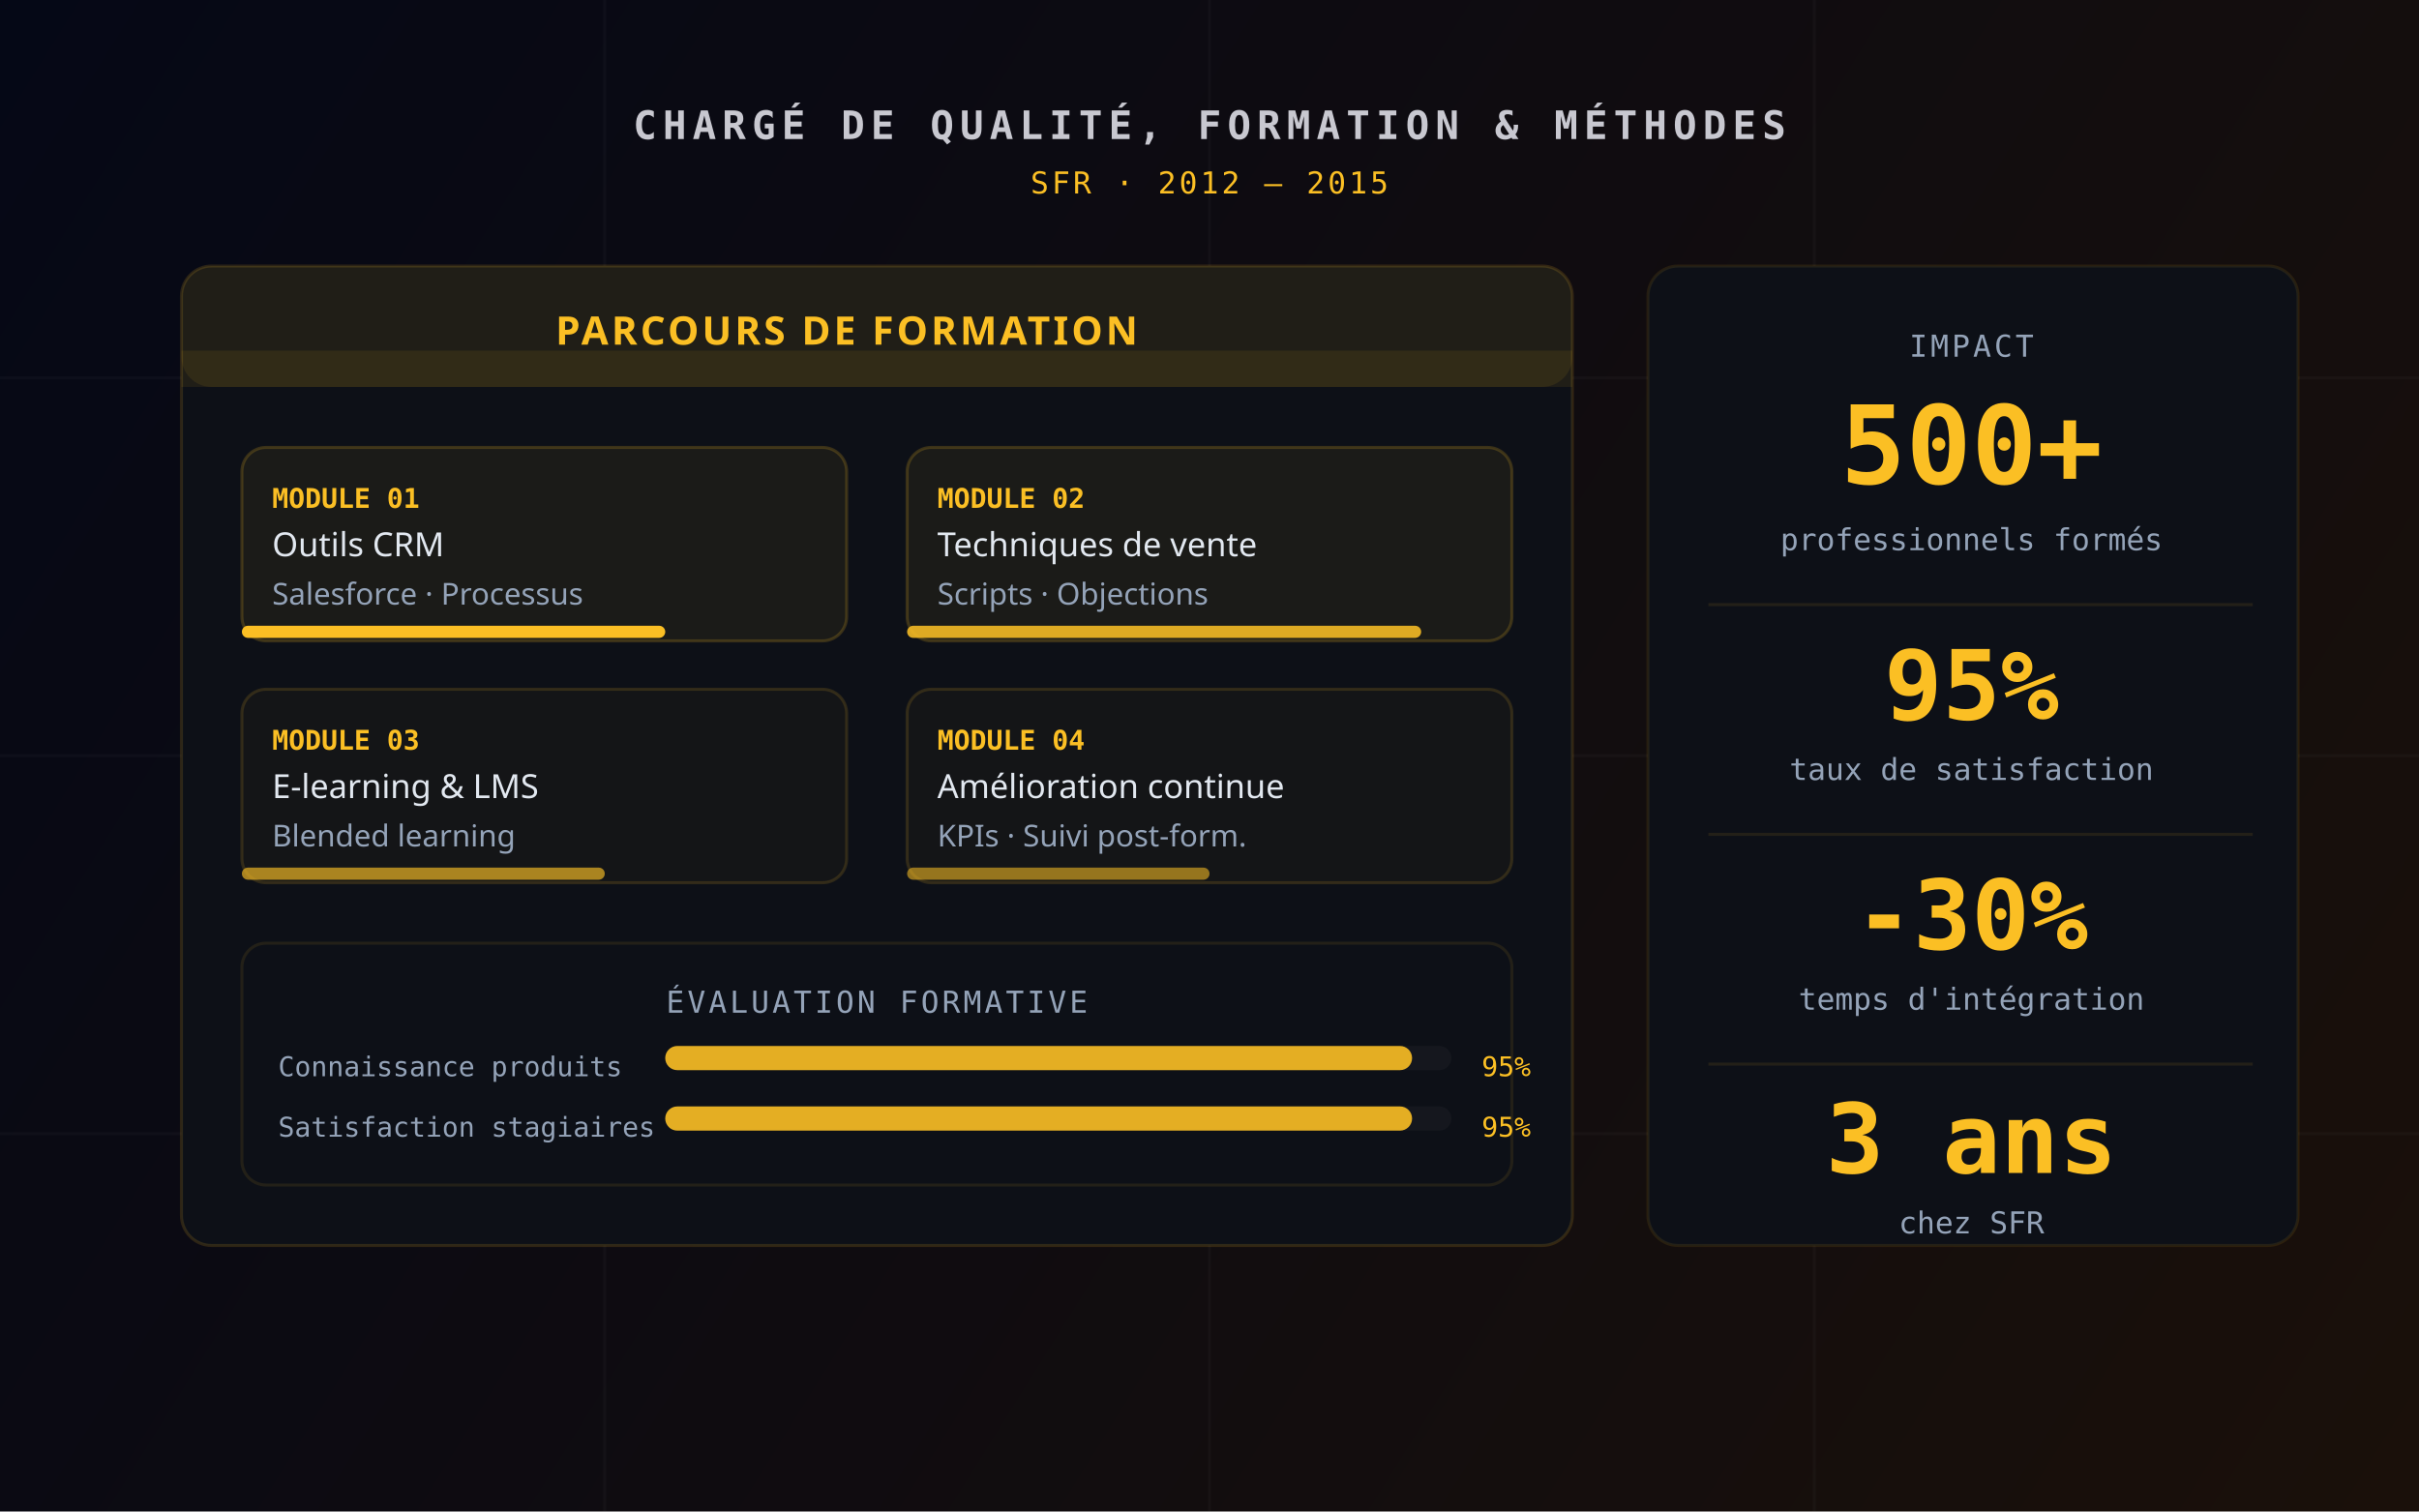
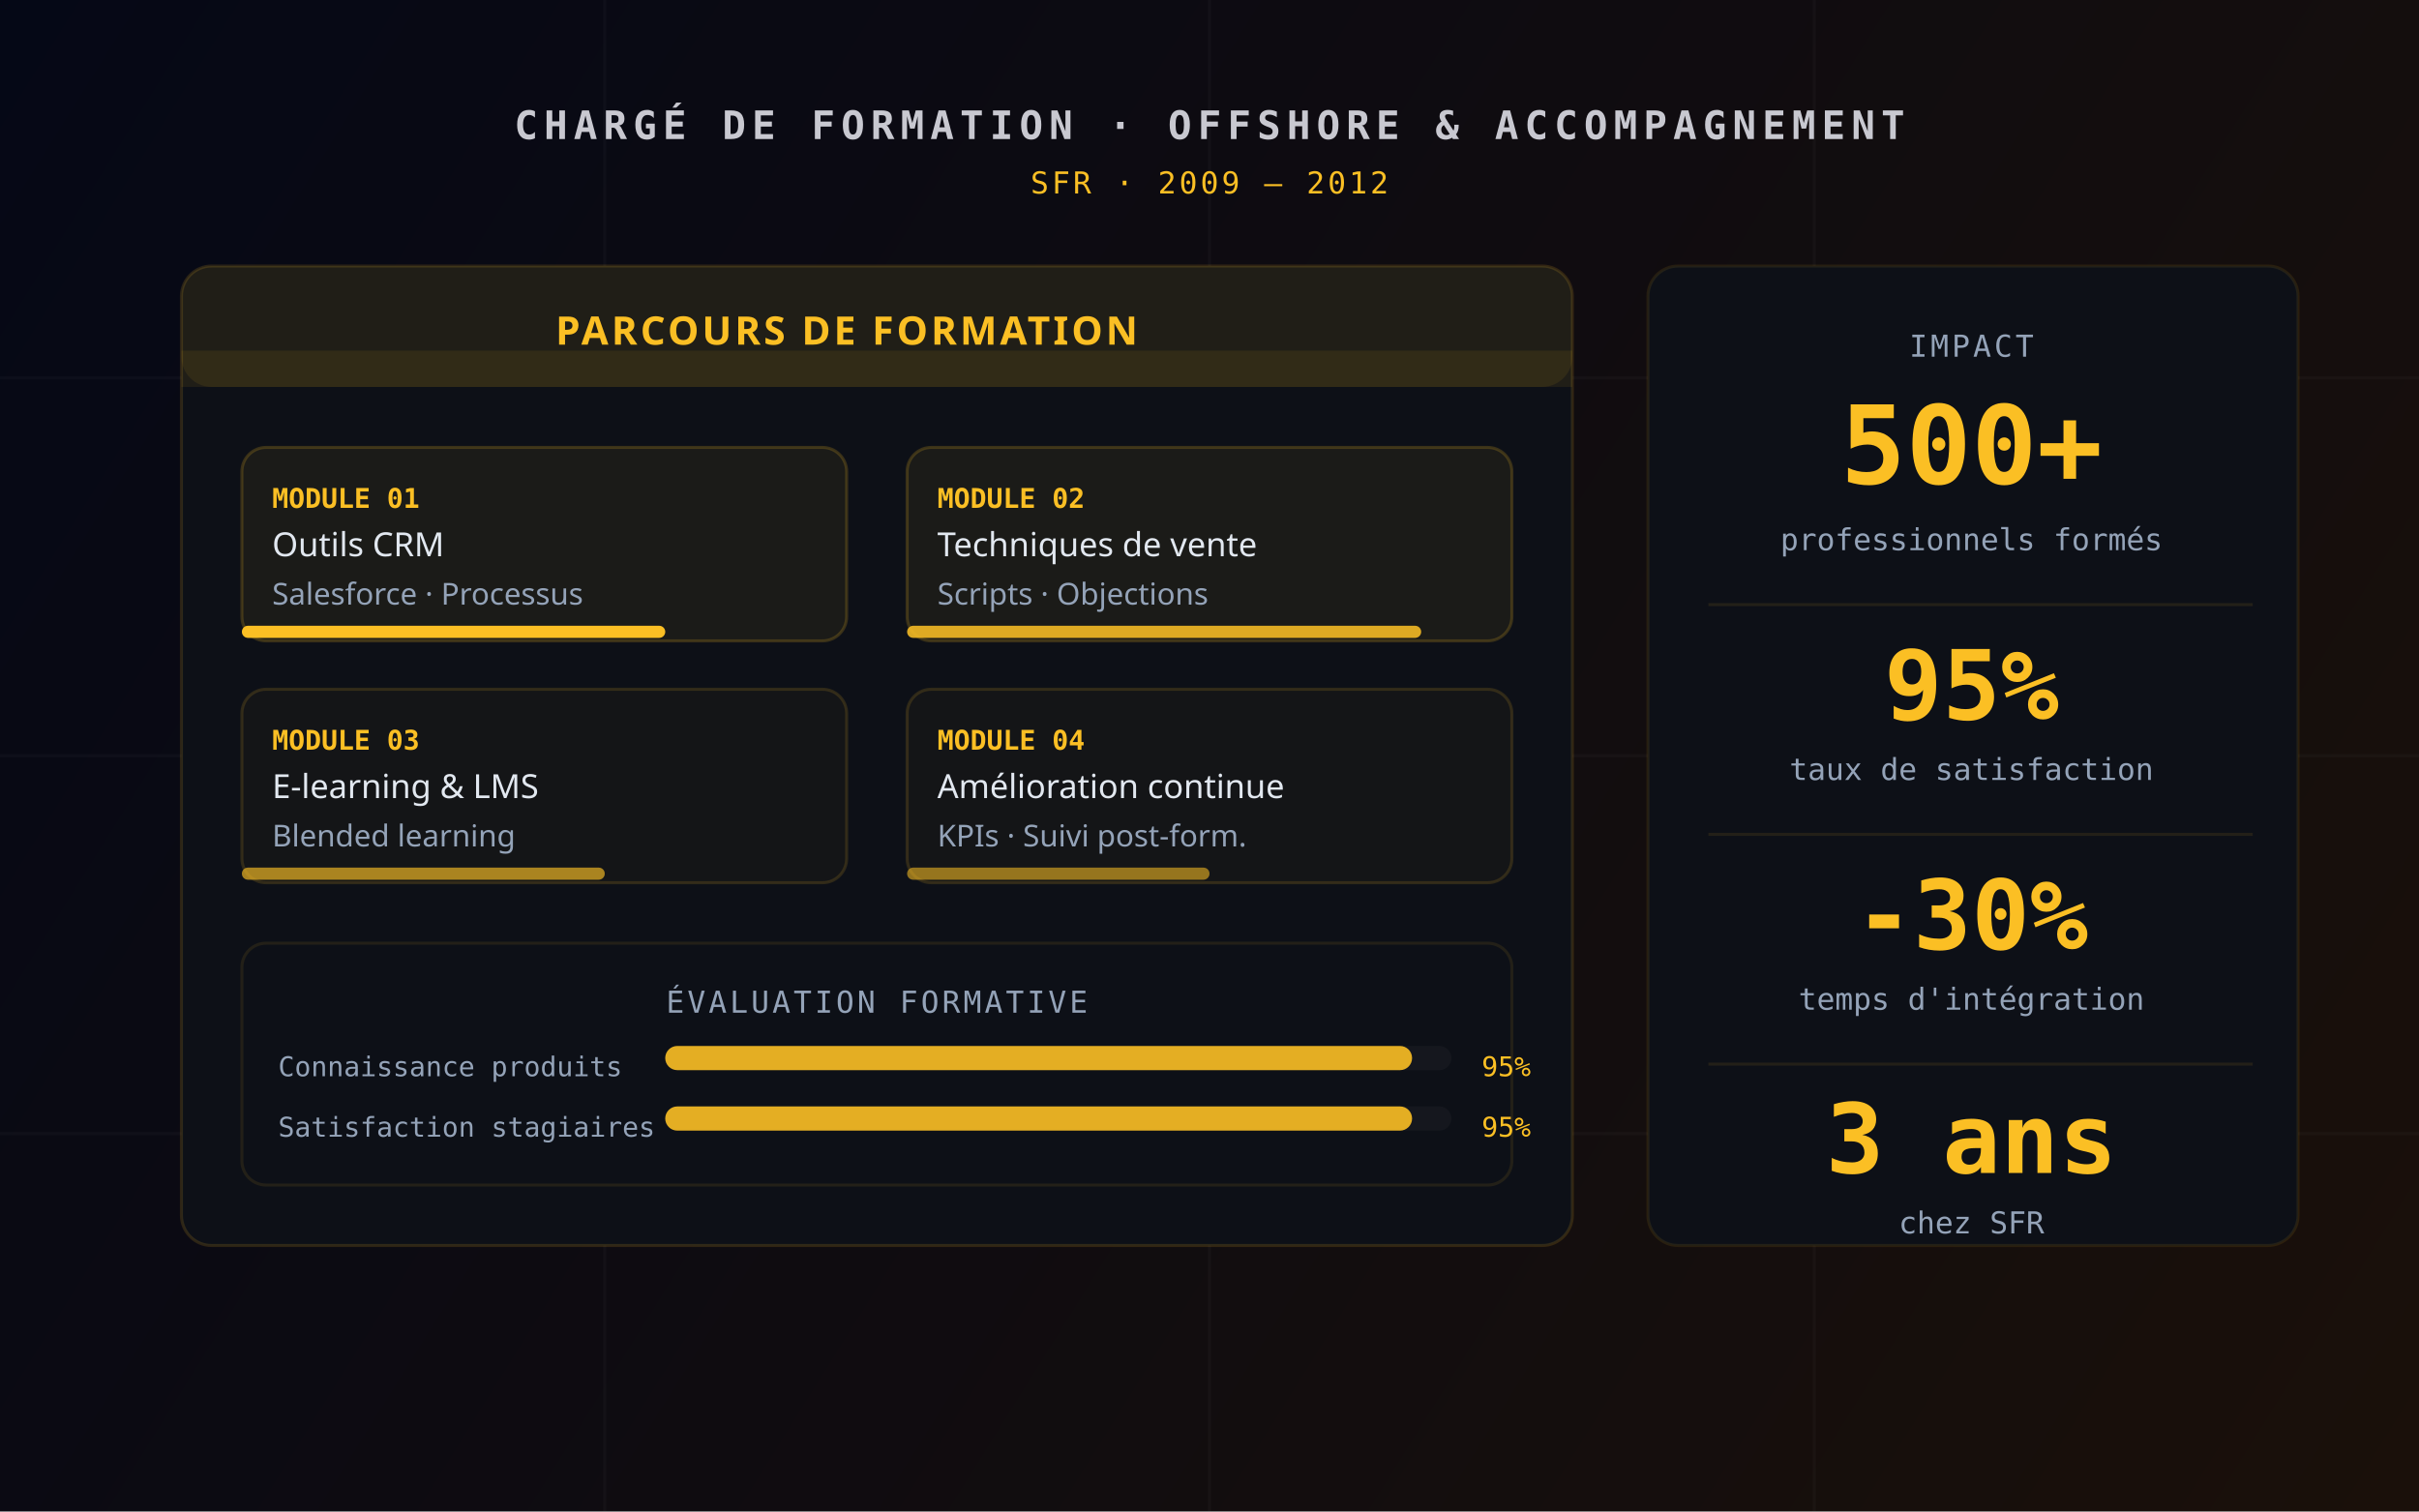
<svg xmlns="http://www.w3.org/2000/svg" width="800" height="500" viewBox="0 0 800 500" fill="none">
  <defs>
    <linearGradient id="bg3" x1="0" y1="0" x2="800" y2="500" gradientUnits="userSpaceOnUse">
      <stop offset="0%" stop-color="#050816" />
      <stop offset="100%" stop-color="#1a100a" />
    </linearGradient>
  </defs>
  <rect width="800" height="500" fill="url(#bg3)" />
  <g stroke="#ffffff06" stroke-width="1">
    <line x1="0" y1="125" x2="800" y2="125" />
    <line x1="0" y1="250" x2="800" y2="250" />
    <line x1="0" y1="375" x2="800" y2="375" />
    <line x1="200" y1="0" x2="200" y2="500" />
    <line x1="400" y1="0" x2="400" y2="500" />
    <line x1="600" y1="0" x2="600" y2="500" />
  </g>
  <rect x="60" y="88" width="460" height="324" rx="10" fill="#0d1017" stroke="#fbbf2425" stroke-width="1" />
  <rect x="60" y="88" width="460" height="40" rx="10" fill="#fbbf2415" />
  <rect x="60" y="116" width="460" height="12" fill="#fbbf2415" />
  <text x="280" y="114" font-family="sans-serif" font-size="13" fill="#fbbf24" text-anchor="middle" font-weight="700" letter-spacing="1">PARCOURS DE FORMATION</text>
  <rect x="80" y="148" width="200" height="64" rx="8" fill="#fbbf2410" stroke="#fbbf2430" stroke-width="1" />
  <text x="90" y="168" font-family="monospace" font-size="9" fill="#fbbf24" font-weight="700">MODULE 01</text>
  <text x="90" y="184" font-family="sans-serif" font-size="11" fill="#e2e8f0">Outils CRM</text>
  <text x="90" y="200" font-family="sans-serif" font-size="10" fill="#94a3b8">Salesforce · Processus</text>
  <rect x="80" y="207" width="140" height="4" rx="2" fill="#fbbf2420" />
  <rect x="80" y="207" width="140" height="4" rx="2" fill="#fbbf24" />
  <rect x="300" y="148" width="200" height="64" rx="8" fill="#fbbf2410" stroke="#fbbf2430" stroke-width="1" />
  <text x="310" y="168" font-family="monospace" font-size="9" fill="#fbbf24" font-weight="700">MODULE 02</text>
  <text x="310" y="184" font-family="sans-serif" font-size="11" fill="#e2e8f0">Techniques de vente</text>
  <text x="310" y="200" font-family="sans-serif" font-size="10" fill="#94a3b8">Scripts · Objections</text>
  <rect x="300" y="207" width="170" height="4" rx="2" fill="#fbbf2420" />
  <rect x="300" y="207" width="170" height="4" rx="2" fill="#fbbf24" opacity="0.85" />
  <rect x="80" y="228" width="200" height="64" rx="8" fill="#fbbf2408" stroke="#fbbf2425" stroke-width="1" />
  <text x="90" y="248" font-family="monospace" font-size="9" fill="#fbbf24" font-weight="700">MODULE 03</text>
  <text x="90" y="264" font-family="sans-serif" font-size="11" fill="#e2e8f0">E-learning &amp; LMS</text>
  <text x="90" y="280" font-family="sans-serif" font-size="10" fill="#94a3b8">Blended learning</text>
  <rect x="80" y="287" width="120" height="4" rx="2" fill="#fbbf2420" />
  <rect x="80" y="287" width="120" height="4" rx="2" fill="#fbbf24" opacity="0.6" />
  <rect x="300" y="228" width="200" height="64" rx="8" fill="#fbbf2408" stroke="#fbbf2425" stroke-width="1" />
  <text x="310" y="248" font-family="monospace" font-size="9" fill="#fbbf24" font-weight="700">MODULE 04</text>
  <text x="310" y="264" font-family="sans-serif" font-size="11" fill="#e2e8f0">Amélioration continue</text>
  <text x="310" y="280" font-family="sans-serif" font-size="10" fill="#94a3b8">KPIs · Suivi post-form.</text>
  <rect x="300" y="287" width="100" height="4" rx="2" fill="#fbbf2420" />
  <rect x="300" y="287" width="100" height="4" rx="2" fill="#fbbf24" opacity="0.5" />
  <rect x="80" y="312" width="420" height="80" rx="8" fill="#0d1017" stroke="#fbbf2418" stroke-width="1" />
  <text x="290" y="335" font-family="monospace" font-size="10" fill="#94a3b8" text-anchor="middle" letter-spacing="1">ÉVALUATION FORMATIVE</text>
  <text x="92" y="356" font-family="monospace" font-size="9" fill="#94a3b8">Connaissance produits</text>
  <rect x="220" y="346" width="260" height="8" rx="4" fill="#ffffff08" />
  <rect x="220" y="346" width="247" height="8" rx="4" fill="#fbbf24" opacity="0.9" />
  <text x="490" y="356" font-family="monospace" font-size="9" fill="#fbbf24">95%</text>
  <text x="92" y="376" font-family="monospace" font-size="9" fill="#94a3b8">Satisfaction stagiaires</text>
  <rect x="220" y="366" width="260" height="8" rx="4" fill="#ffffff08" />
  <rect x="220" y="366" width="247" height="8" rx="4" fill="#fbbf24" opacity="0.9" />
  <text x="490" y="376" font-family="monospace" font-size="9" fill="#fbbf24">95%</text>
  <rect x="545" y="88" width="215" height="324" rx="10" fill="#0d1017" stroke="#fbbf2418" stroke-width="1" />
  <text x="652" y="118" font-family="monospace" font-size="10" fill="#94a3b8" text-anchor="middle" letter-spacing="1">IMPACT</text>
  <text x="652" y="160" font-family="monospace" font-size="36" fill="#fbbf24" text-anchor="middle" font-weight="800">500+</text>
  <text x="652" y="182" font-family="monospace" font-size="10" fill="#94a3b8" text-anchor="middle">professionnels formés</text>
  <line x1="565" y1="200" x2="745" y2="200" stroke="#fbbf2418" stroke-width="1" />
  <text x="652" y="238" font-family="monospace" font-size="32" fill="#fbbf24" text-anchor="middle" font-weight="800">95%</text>
  <text x="652" y="258" font-family="monospace" font-size="10" fill="#94a3b8" text-anchor="middle">taux de satisfaction</text>
  <line x1="565" y1="276" x2="745" y2="276" stroke="#fbbf2418" stroke-width="1" />
  <text x="652" y="314" font-family="monospace" font-size="32" fill="#fbbf24" text-anchor="middle" font-weight="800">-30%</text>
  <text x="652" y="334" font-family="monospace" font-size="10" fill="#94a3b8" text-anchor="middle">temps d'intégration</text>
  <line x1="565" y1="352" x2="745" y2="352" stroke="#fbbf2418" stroke-width="1" />
  <text x="652" y="388" font-family="monospace" font-size="32" fill="#fbbf24" text-anchor="middle" font-weight="800">3 ans</text>
  <text x="652" y="408" font-family="monospace" font-size="10" fill="#94a3b8" text-anchor="middle">chez SFR</text>
-   <text x="400" y="46" font-family="monospace" font-size="13" fill="#c8c8d0" text-anchor="middle" font-weight="600" letter-spacing="2">CHARGÉ DE QUALITÉ, FORMATION &amp; MÉTHODES</text>
-   <text x="400" y="64" font-family="monospace" font-size="10" fill="#fbbf24" text-anchor="middle" letter-spacing="1">SFR · 2012 – 2015</text>
+   <text x="400" y="46" font-family="monospace" font-size="13" fill="#c8c8d0" text-anchor="middle" font-weight="600" letter-spacing="2">CHARGÉ DE FORMATION · OFFSHORE &amp; ACCOMPAGNEMENT</text>
+   <text x="400" y="64" font-family="monospace" font-size="10" fill="#fbbf24" text-anchor="middle" letter-spacing="1">SFR · 2009 – 2012</text>
</svg>
